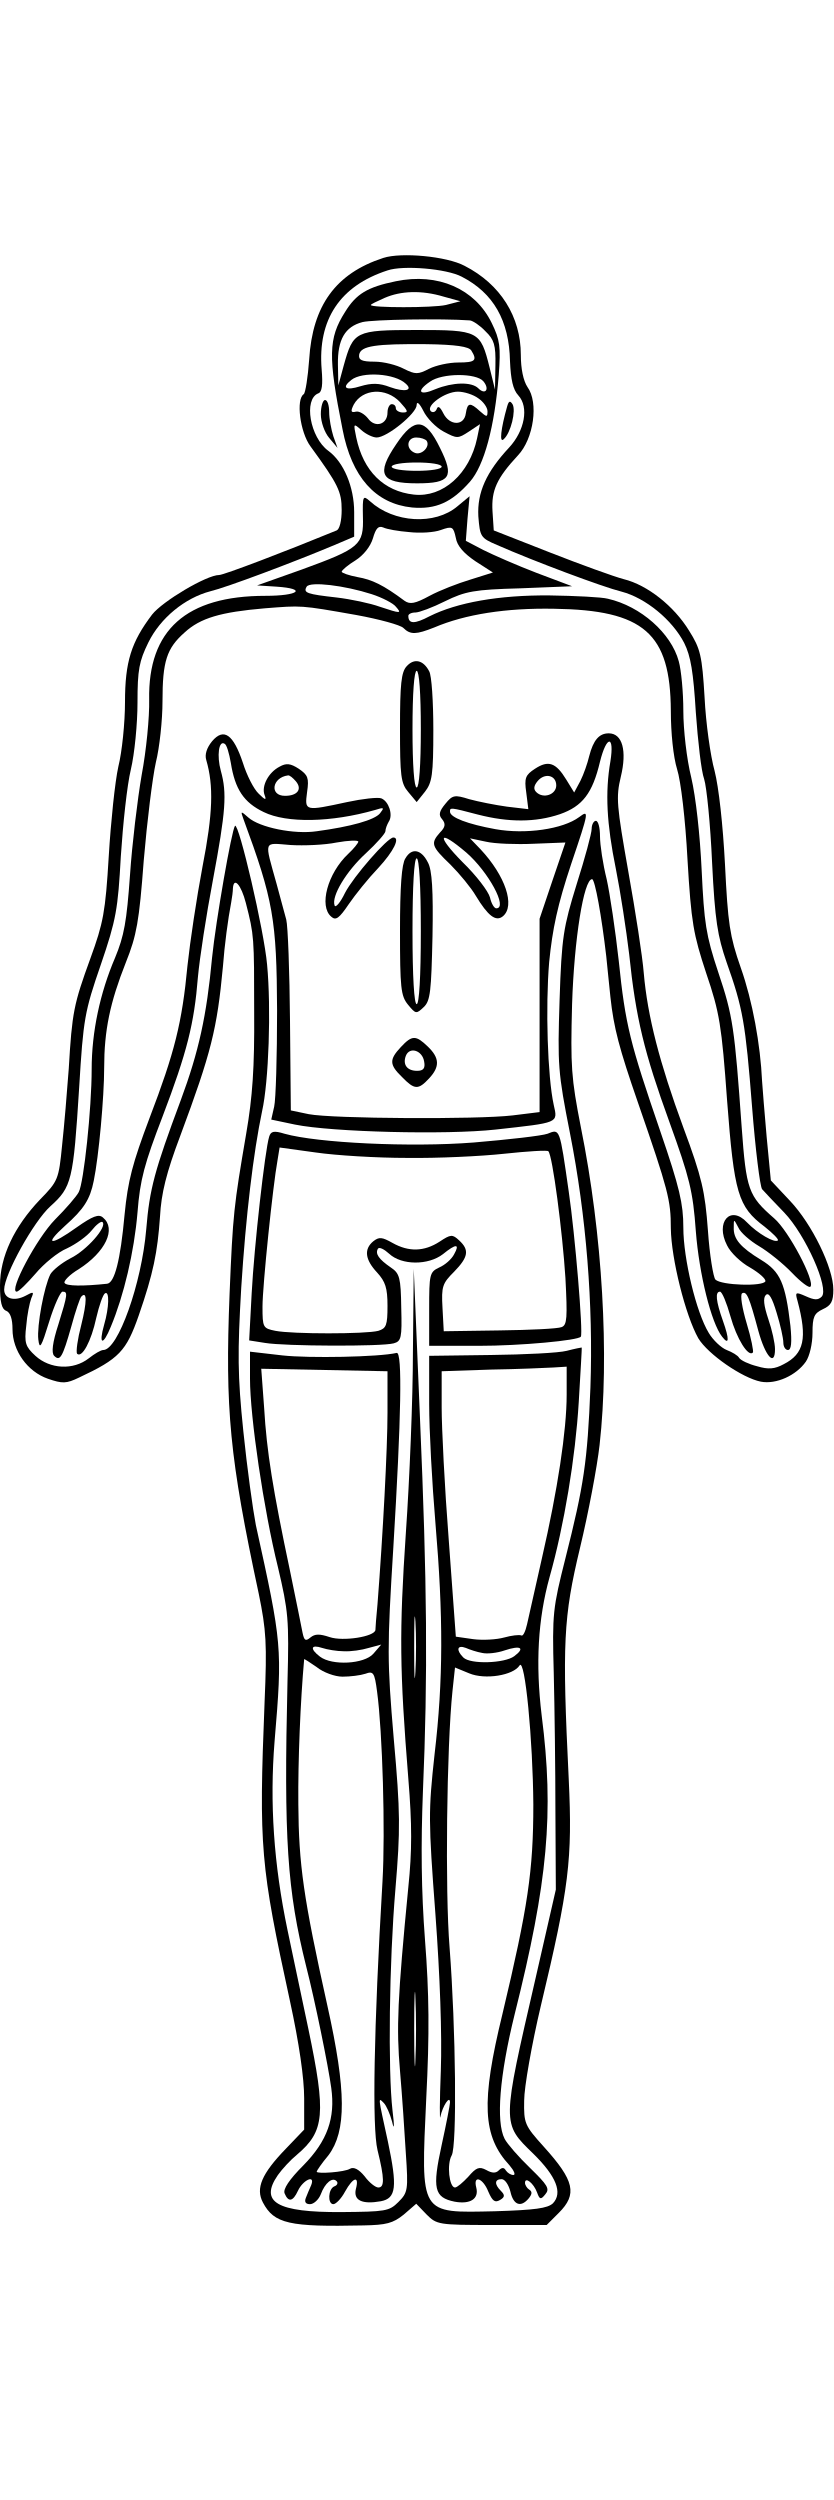
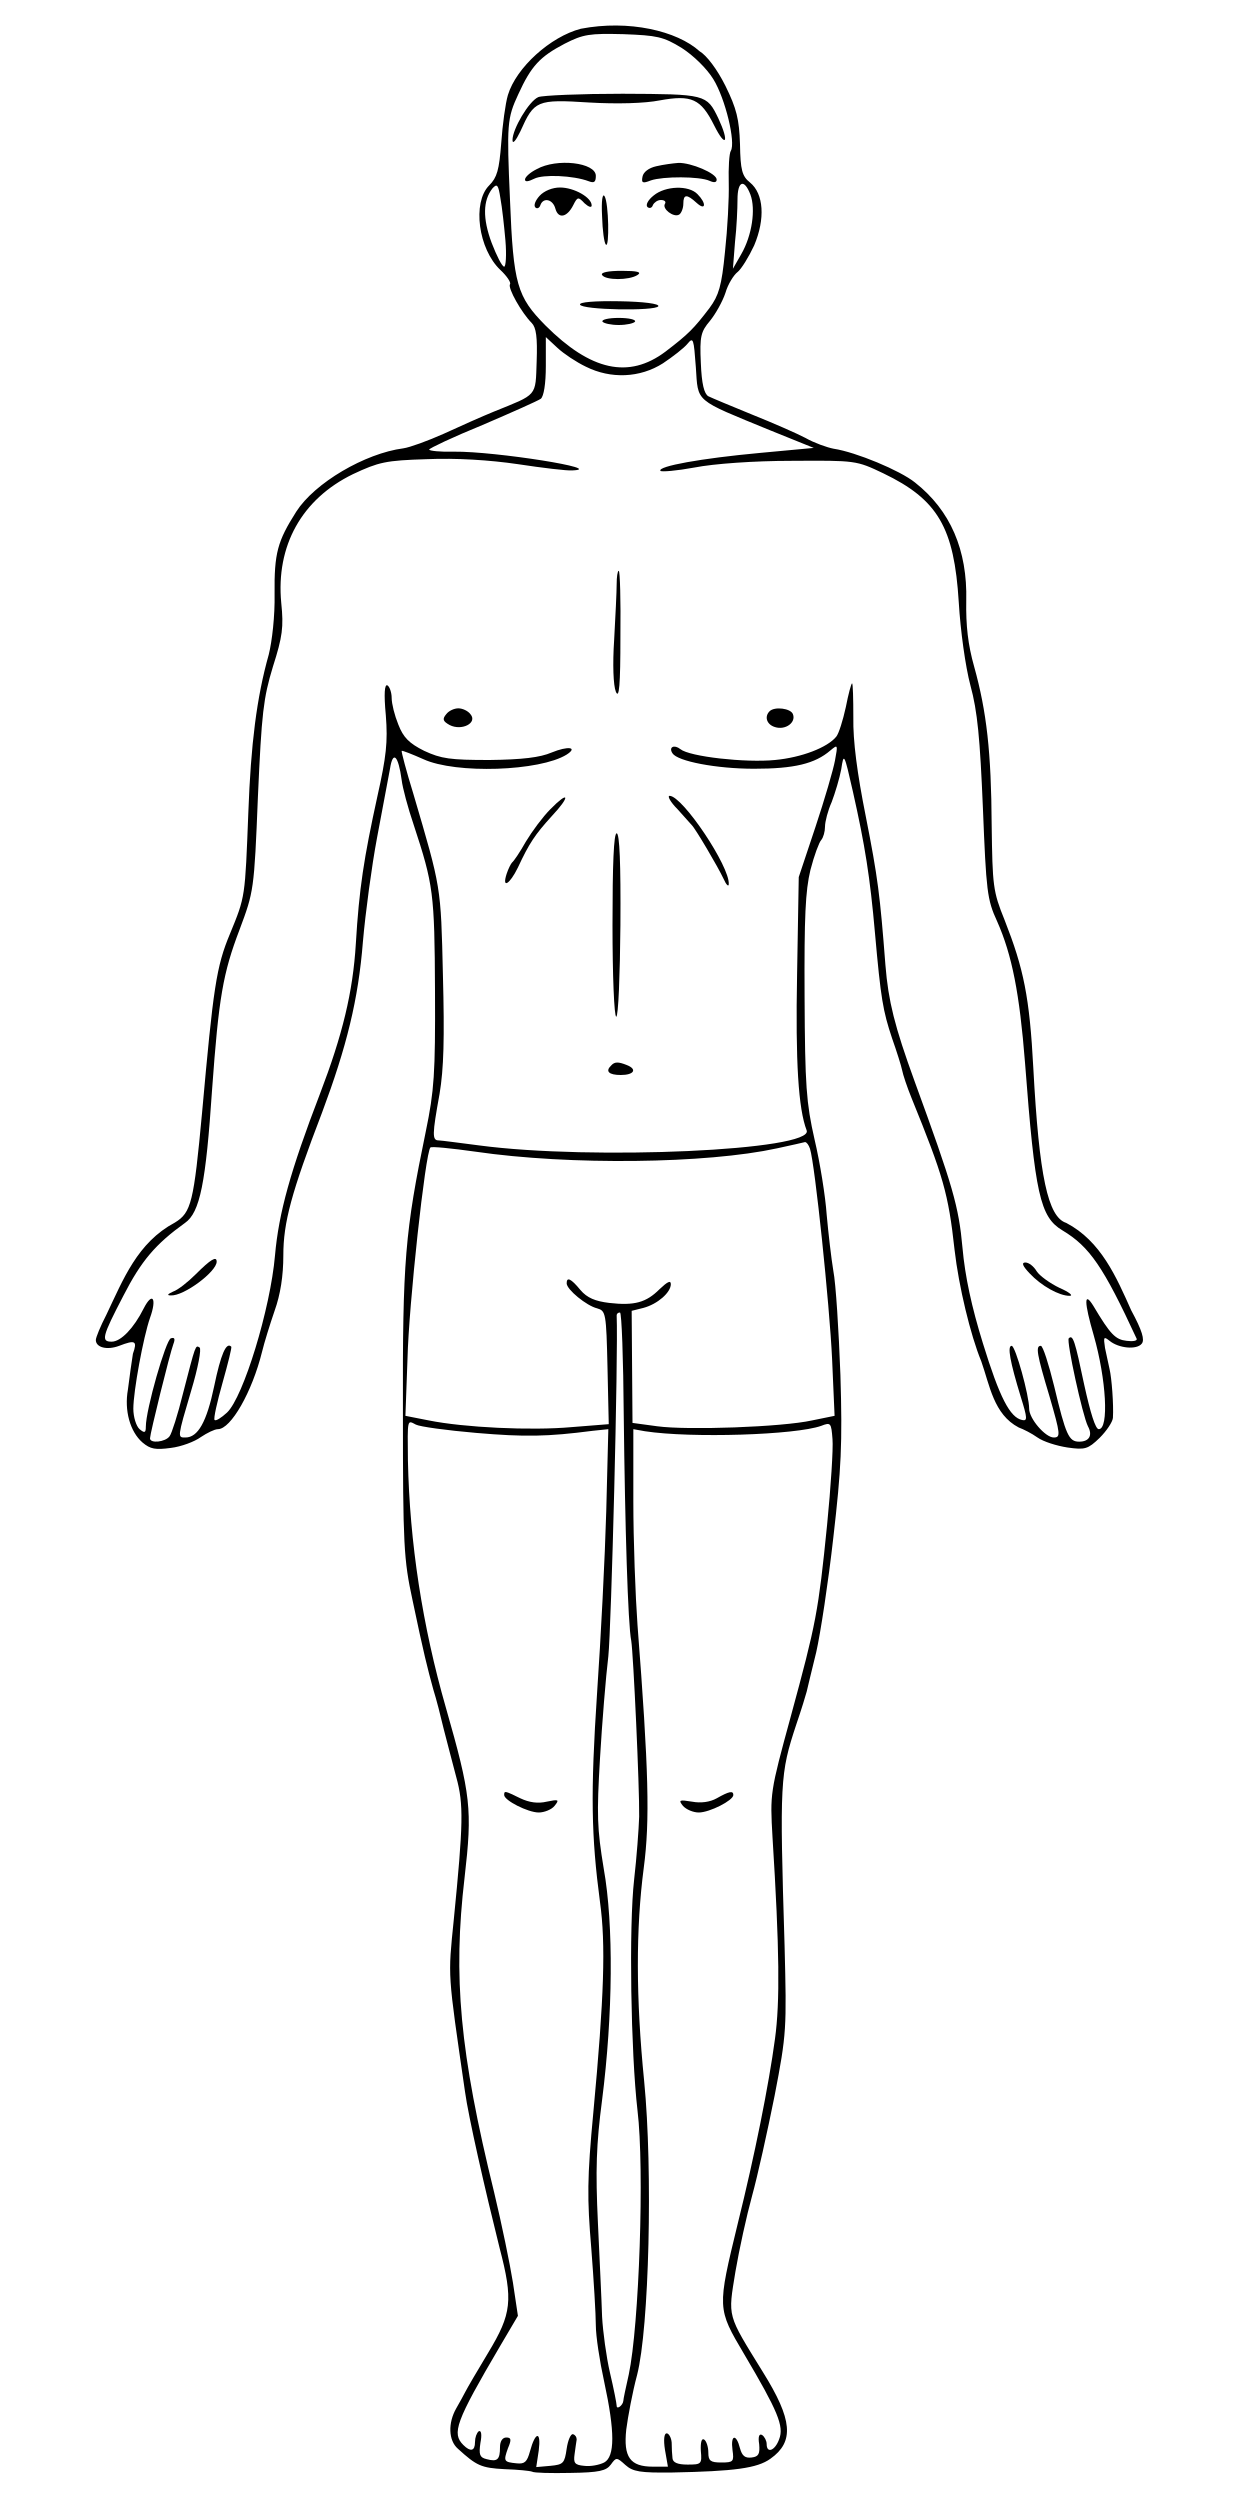
- <svg xmlns="http://www.w3.org/2000/svg" version="1.0" width="200pt" height="600pt" viewBox="0 0 200 600" preserveAspectRatio="xMidYMid meet">
-   <g transform="translate(0,600) scale(0.1,-0.1)" fill="#000000" stroke="none">
-     <path d="M920 5381 c-114 -37 -170 -114 -178 -244 -3 -42 -9 -80 -13 -83 -19 -12 -9 -91 16 -125 67 -92 75 -109 75 -153 0 -26 -5 -46 -12 -49 -124 -51 -271 -107 -282 -107 -30 0 -136 -63 -161 -95 -50 -66 -65 -113 -65 -210 0 -49 -7 -119 -16 -155 -8 -36 -18 -132 -23 -215 -8 -134 -13 -160 -44 -245 -40 -110 -44 -129 -52 -265 -4 -55 -11 -138 -16 -184 -8 -82 -10 -86 -53 -130 -62 -65 -96 -137 -96 -206 0 -40 4 -57 15 -61 10 -4 15 -20 15 -44 0 -52 36 -102 85 -119 35 -12 44 -12 75 3 96 45 113 63 143 149 35 101 45 151 51 237 3 56 15 105 49 195 74 199 88 255 102 405 4 53 12 113 20 155 2 11 4 26 4 33 2 29 20 8 31 -35 20 -78 20 -81 20 -263 1 -132 -4 -203 -19 -290 -30 -176 -32 -192 -40 -385 -11 -278 0 -393 70 -720 18 -88 20 -119 14 -260 -14 -351 -10 -391 61 -718 22 -101 34 -185 34 -233 l0 -75 -44 -46 c-58 -60 -73 -95 -55 -129 27 -51 63 -59 241 -55 55 1 71 5 97 26 l30 26 25 -26 c24 -24 29 -25 156 -25 l132 0 29 29 c45 45 38 77 -36 159 -46 51 -48 56 -47 111 0 31 18 134 40 227 68 284 76 352 67 543 -16 328 -13 389 27 556 20 83 41 194 47 247 24 213 7 506 -45 763 -23 118 -25 145 -21 295 5 156 28 300 48 300 7 0 23 -90 34 -185 3 -27 7 -72 10 -98 8 -74 21 -123 66 -253 73 -211 79 -234 79 -302 1 -73 35 -209 66 -264 23 -38 105 -95 150 -104 37 -7 85 15 108 48 9 13 16 43 16 69 0 39 4 47 25 57 20 9 25 19 25 47 0 52 -51 157 -104 213 l-46 49 -10 104 c-5 57 -10 118 -11 134 -4 88 -23 193 -51 272 -27 77 -31 107 -38 248 -5 96 -15 186 -25 225 -10 36 -21 115 -24 176 -6 101 -10 117 -37 160 -36 59 -100 110 -157 124 -23 6 -103 35 -177 64 l-135 53 -3 46 c-3 50 10 79 61 134 38 40 50 127 23 164 -10 15 -16 44 -16 77 0 92 -49 170 -135 214 -43 23 -152 33 -195 19z m188 -45 c76 -39 114 -105 116 -203 2 -44 7 -68 20 -82 26 -28 15 -85 -22 -125 -55 -59 -77 -108 -74 -165 4 -49 5 -52 45 -69 86 -38 254 -101 299 -112 57 -15 121 -67 150 -123 16 -32 22 -70 28 -167 5 -69 13 -141 20 -160 6 -19 15 -109 19 -200 7 -140 13 -176 35 -240 39 -110 45 -144 61 -347 8 -102 19 -190 24 -197 5 -6 29 -31 53 -56 51 -53 109 -183 90 -202 -9 -9 -18 -8 -38 1 -25 11 -26 10 -20 -11 24 -90 16 -127 -33 -152 -22 -12 -37 -13 -64 -5 -20 5 -39 14 -43 20 -3 6 -17 14 -30 19 -13 5 -33 24 -43 41 -30 49 -61 178 -61 253 0 57 -9 96 -55 230 -73 213 -84 255 -100 410 -8 72 -21 160 -29 196 -9 36 -16 82 -16 103 0 20 -4 37 -10 37 -5 0 -10 -9 -10 -19 0 -11 -16 -70 -36 -133 -32 -104 -36 -126 -41 -278 -5 -157 -4 -173 25 -320 39 -198 56 -411 49 -610 -7 -178 -16 -236 -60 -410 -30 -119 -32 -132 -28 -275 2 -82 4 -233 4 -335 l1 -185 -48 -210 c-82 -356 -82 -350 -6 -424 55 -54 71 -94 47 -119 -13 -12 -43 -16 -139 -19 -182 -4 -178 -11 -165 271 8 156 7 251 -3 380 -9 118 -10 228 -5 356 12 281 10 500 -7 895 l-15 360 -2 -200 c0 -110 -8 -306 -17 -435 -16 -237 -15 -327 6 -589 9 -110 9 -173 0 -260 -26 -268 -29 -338 -20 -441 5 -58 11 -147 14 -198 6 -88 5 -94 -18 -117 -22 -22 -31 -23 -136 -24 -156 -1 -198 24 -153 89 10 14 30 36 46 49 66 56 70 97 27 302 -17 79 -39 186 -50 237 -33 158 -43 305 -31 453 19 226 18 233 -45 519 -7 36 -21 137 -30 225 -14 135 -14 189 -5 345 11 172 29 323 50 423 16 71 22 247 12 352 -7 81 -68 342 -77 333 -8 -10 -46 -228 -55 -316 -13 -140 -32 -226 -75 -342 -63 -169 -75 -213 -83 -310 -11 -131 -68 -290 -103 -290 -6 0 -21 -9 -35 -20 -37 -29 -93 -26 -128 6 -24 22 -27 31 -22 72 2 26 8 55 12 66 7 16 6 17 -14 6 -27 -14 -51 -7 -51 15 0 36 71 164 111 200 51 46 55 61 69 285 10 165 13 182 52 295 37 108 41 133 48 260 5 77 15 171 24 208 9 38 16 110 16 161 0 79 4 99 26 144 29 59 88 107 149 123 38 9 198 69 298 111 l47 20 0 59 c0 60 -25 120 -62 147 -44 32 -60 124 -24 138 9 3 11 21 8 57 -10 120 44 201 158 238 38 13 142 4 178 -15z m-111 -3348 c-2 -35 -3 -9 -3 57 0 66 1 94 3 63 2 -32 2 -86 0 -120z m0 -930 c-1 -40 -3 -8 -3 72 0 80 2 112 3 73 2 -40 2 -106 0 -145z" />
-     <path d="M950 5325 c-68 -14 -95 -30 -122 -74 -40 -63 -41 -106 -6 -281 22 -115 79 -179 167 -188 57 -5 95 12 139 62 34 39 59 131 69 256 5 68 3 84 -17 125 -40 82 -129 121 -230 100z m115 -37 l40 -11 -35 -9 c-31 -7 -180 -7 -180 0 0 2 15 9 33 17 39 17 89 19 142 3z m63 -57 c7 -1 24 -12 37 -26 21 -20 25 -33 24 -82 l-1 -58 -13 53 c-22 88 -26 90 -175 90 -148 0 -152 -3 -175 -85 l-13 -48 -1 50 c-1 60 17 91 59 102 24 6 190 9 258 4z m3 -72 c15 -24 10 -29 -31 -29 -23 0 -54 -7 -70 -15 -27 -14 -33 -14 -61 0 -17 9 -48 17 -70 17 -31 0 -39 4 -37 17 4 21 40 26 161 25 72 -1 102 -6 108 -15z m-157 -80 c18 -16 -2 -21 -38 -8 -26 10 -44 10 -71 2 -35 -11 -46 -4 -22 15 26 21 105 16 131 -9z m186 6 c16 -19 5 -34 -12 -17 -16 16 -61 15 -103 -2 -39 -17 -47 -5 -13 18 29 21 111 21 128 1z m-200 -50 c19 -21 21 -25 7 -25 -9 0 -17 5 -17 10 0 6 -4 10 -10 10 -5 0 -10 -9 -10 -20 0 -29 -30 -38 -47 -14 -8 10 -21 18 -29 16 -12 -3 -13 1 -5 17 21 38 77 42 111 6z m188 9 c12 -8 22 -22 22 -31 0 -15 -2 -14 -18 0 -24 22 -30 21 -34 -5 -4 -31 -39 -30 -54 0 -8 16 -13 19 -16 10 -3 -7 -9 -9 -14 -5 -13 13 34 47 65 47 15 0 37 -7 49 -16z m-83 -80 c32 -17 34 -17 60 0 l27 18 -7 -34 c-18 -85 -82 -143 -152 -135 -72 8 -121 56 -138 137 -7 34 -7 35 12 18 11 -10 28 -18 37 -18 25 0 96 58 96 78 0 10 7 4 16 -14 8 -17 30 -40 49 -50z" />
-     <path d="M951 4934 c-49 -72 -38 -94 50 -94 80 0 90 15 55 85 -35 72 -61 75 -105 9z m73 8 c9 -14 -12 -35 -28 -29 -23 9 -20 37 3 37 11 0 22 -4 25 -8z m36 -62 c0 -6 -27 -10 -60 -10 -33 0 -60 4 -60 10 0 6 27 10 60 10 33 0 60 -4 60 -10z" />
-     <path d="M770 5006 c0 -19 9 -44 20 -57 l20 -24 -10 28 c-5 16 -10 42 -10 58 0 16 -4 29 -10 29 -5 0 -10 -15 -10 -34z" />
-     <path d="M1217 5024 c-15 -53 -19 -89 -8 -78 17 15 30 69 21 84 -6 9 -9 8 -13 -6z" />
-     <path d="M871 4760 c2 -68 -7 -76 -147 -127 l-107 -38 47 -3 c74 -5 53 -22 -27 -22 -190 0 -282 -82 -279 -249 1 -42 -7 -123 -18 -181 -10 -58 -23 -166 -28 -240 -8 -112 -14 -146 -36 -199 -36 -84 -56 -178 -56 -267 0 -95 -19 -273 -31 -295 -5 -10 -31 -40 -57 -66 -44 -45 -112 -173 -92 -173 5 0 25 20 45 43 20 24 54 52 76 61 21 10 48 29 59 43 11 14 23 23 26 20 12 -11 -38 -68 -77 -87 -21 -11 -42 -28 -48 -38 -15 -29 -33 -125 -29 -157 3 -25 7 -19 26 43 12 39 27 72 32 72 13 0 13 -5 -10 -79 -14 -43 -17 -68 -10 -75 14 -14 20 -4 41 70 10 37 21 69 24 72 14 15 14 -12 0 -68 -9 -34 -13 -65 -10 -69 12 -11 34 30 46 86 7 30 16 56 21 59 11 7 10 -34 -2 -75 -14 -49 -3 -52 16 -5 31 74 56 179 64 274 6 79 17 118 60 230 59 155 76 223 85 335 4 44 20 149 36 233 31 166 34 208 19 262 -10 36 -5 74 9 65 5 -2 11 -23 15 -46 10 -63 31 -95 79 -118 55 -27 162 -25 267 5 22 7 23 6 12 -8 -13 -16 -70 -32 -152 -43 -54 -8 -137 9 -164 33 -18 16 -19 16 -12 -3 72 -195 80 -242 81 -460 0 -110 -3 -214 -7 -231 l-7 -31 57 -12 c88 -18 363 -25 481 -12 153 17 150 15 140 59 -15 68 -20 236 -11 343 8 80 20 137 53 236 43 127 43 130 19 112 -39 -29 -129 -42 -201 -29 -66 12 -109 28 -109 42 0 10 -1 11 67 -7 74 -19 138 -19 197 1 54 19 78 50 96 126 16 64 35 64 25 1 -13 -75 -9 -150 13 -258 11 -55 25 -147 32 -205 16 -154 36 -236 97 -404 48 -133 56 -164 63 -261 8 -103 37 -220 63 -253 17 -22 18 -7 2 38 -17 48 -19 70 -7 70 5 0 16 -27 25 -59 15 -54 43 -99 54 -87 2 2 -4 34 -15 70 -11 37 -16 68 -11 72 11 6 17 -8 39 -90 17 -62 40 -87 40 -44 0 14 -7 46 -16 72 -11 33 -13 51 -6 58 7 7 15 -6 26 -43 9 -29 16 -61 16 -71 0 -10 5 -18 11 -18 8 0 10 17 6 58 -12 102 -24 130 -70 158 -51 31 -67 51 -66 78 0 21 0 21 11 0 5 -12 28 -32 50 -45 22 -13 58 -42 79 -64 21 -22 41 -37 44 -33 12 12 -52 134 -87 164 -62 54 -67 68 -78 219 -17 238 -21 267 -56 371 -30 90 -34 119 -40 245 -4 86 -14 176 -25 223 -11 44 -19 115 -19 160 0 44 -5 98 -11 119 -18 67 -91 132 -170 150 -15 4 -78 7 -140 8 -122 1 -222 -17 -288 -50 -36 -19 -51 -19 -51 1 0 4 7 8 17 8 9 0 41 12 71 27 49 24 70 28 180 31 l125 5 -85 32 c-47 18 -104 43 -128 55 l-42 22 4 53 5 54 -29 -24 c-54 -46 -153 -40 -210 12 -17 15 -18 13 -17 -37z m111 -37 c26 -3 60 -1 76 5 28 10 30 8 36 -19 3 -19 19 -37 47 -56 l42 -27 -54 -17 c-30 -9 -74 -26 -98 -39 -35 -19 -47 -21 -60 -12 -51 38 -78 51 -113 57 -21 4 -38 10 -38 13 1 4 15 16 33 27 19 12 36 33 42 53 7 24 13 31 25 26 8 -4 36 -9 62 -11z m-90 -149 c25 -8 52 -22 58 -30 15 -17 12 -17 -39 0 -22 8 -69 18 -103 22 -71 8 -81 11 -72 26 8 13 91 3 156 -18z m-37 -50 c55 -10 106 -24 113 -31 17 -17 31 -16 74 1 75 32 173 47 287 45 217 -3 280 -59 281 -245 0 -53 6 -111 15 -140 9 -28 20 -121 25 -217 9 -152 14 -179 45 -273 32 -94 37 -125 50 -305 17 -223 26 -255 90 -303 20 -16 34 -30 32 -33 -8 -7 -49 17 -74 43 -40 43 -77 1 -48 -55 8 -17 33 -41 55 -53 22 -13 38 -27 37 -33 -5 -13 -106 -10 -120 4 -5 5 -14 59 -18 118 -7 94 -14 126 -59 247 -57 155 -86 267 -95 371 -3 39 -20 148 -37 243 -28 159 -30 178 -18 228 15 62 4 104 -29 104 -23 0 -37 -16 -47 -55 -4 -17 -13 -43 -21 -59 l-15 -28 -19 31 c-25 41 -43 47 -75 26 -23 -15 -26 -22 -21 -57 l5 -40 -51 6 c-29 4 -69 12 -91 18 -35 11 -40 10 -57 -11 -15 -18 -17 -27 -8 -37 9 -11 8 -19 -5 -32 -23 -26 -21 -33 25 -77 22 -22 50 -56 61 -75 29 -48 48 -63 65 -49 30 25 6 97 -54 161 l-25 26 38 -8 c21 -5 73 -7 115 -5 l76 3 -31 -91 -31 -92 0 -232 0 -232 -65 -8 c-84 -10 -432 -8 -489 3 l-43 9 -2 215 c-1 118 -5 228 -9 243 -4 16 -15 54 -23 85 -30 108 -33 99 33 94 32 -2 82 0 111 6 28 5 52 6 52 2 0 -3 -11 -17 -24 -29 -50 -47 -71 -126 -41 -151 11 -10 19 -4 42 30 15 22 47 62 71 87 37 40 53 73 36 73 -14 0 -96 -94 -116 -133 -11 -23 -23 -37 -25 -30 -8 22 28 82 75 125 26 24 47 48 47 53 0 6 4 16 8 23 11 16 0 49 -18 56 -8 3 -45 -1 -82 -9 -102 -22 -102 -22 -96 24 5 34 2 41 -20 56 -20 13 -30 14 -46 5 -27 -14 -44 -47 -36 -68 5 -13 2 -13 -14 3 -12 11 -29 45 -38 74 -23 69 -46 85 -74 52 -13 -16 -18 -32 -14 -45 18 -62 16 -128 -9 -256 -14 -74 -30 -181 -36 -237 -13 -138 -31 -209 -91 -366 -41 -109 -52 -150 -60 -232 -10 -110 -24 -164 -42 -166 -57 -6 -98 -6 -102 2 -3 4 12 20 34 33 64 41 91 97 58 124 -10 9 -25 3 -62 -23 -64 -46 -81 -44 -29 3 45 40 60 63 69 108 12 58 25 201 25 271 0 90 14 157 52 253 26 65 32 98 43 245 8 94 21 199 29 235 9 36 16 102 16 147 0 96 10 127 53 165 38 35 87 49 192 58 90 7 84 8 220 -16z m-145 -399 c16 -19 4 -35 -26 -35 -38 0 -31 44 7 49 4 1 12 -6 19 -14z m625 -10 c0 -22 -31 -33 -48 -16 -7 7 -6 15 3 26 17 21 45 15 45 -10z m-216 -161 c53 -46 101 -134 72 -134 -5 0 -12 12 -15 26 -4 15 -33 53 -66 85 -64 65 -58 80 9 23z" />
-     <path d="M976 4401 c-13 -14 -16 -43 -16 -148 0 -116 2 -133 20 -154 l20 -24 20 25 c17 22 20 40 20 148 0 68 -4 131 -10 141 -14 27 -36 32 -54 12z m34 -151 c0 -87 -4 -140 -10 -140 -6 0 -10 53 -10 140 0 87 4 140 10 140 6 0 10 -53 10 -140z" />
-     <path d="M973 3940 c-9 -13 -13 -68 -13 -174 0 -137 2 -156 19 -177 19 -23 20 -23 38 -6 16 15 18 38 21 170 2 110 -1 159 -11 177 -16 32 -39 36 -54 10z m37 -175 c0 -110 -4 -175 -10 -175 -6 0 -10 65 -10 175 0 110 4 175 10 175 6 0 10 -65 10 -175z" />
-     <path d="M962 3487 c-28 -30 -28 -42 3 -72 30 -31 39 -31 65 -3 26 28 25 49 -3 76 -29 28 -38 28 -65 -1z m56 -35 c3 -16 -2 -22 -17 -22 -24 0 -35 15 -27 36 9 23 40 13 44 -14z" />
-     <path d="M646 3272 c-10 -32 -36 -263 -42 -376 l-6 -113 38 -6 c47 -8 281 -9 309 -1 18 5 20 13 18 85 -1 73 -4 83 -25 97 -29 20 -38 33 -31 45 3 5 15 -1 27 -12 30 -28 94 -28 129 -1 32 26 41 25 27 0 -6 -12 -22 -26 -36 -32 -23 -11 -24 -16 -24 -100 l0 -88 118 0 c102 0 240 13 246 22 6 8 -14 246 -29 348 -22 154 -21 151 -51 139 -14 -5 -94 -14 -177 -21 -152 -12 -376 -1 -454 21 -26 8 -33 6 -37 -7z m331 -51 c73 -1 178 4 233 10 56 6 104 9 106 6 10 -9 34 -194 41 -304 5 -96 4 -113 -9 -118 -9 -4 -76 -7 -149 -8 l-134 -2 -3 56 c-3 52 0 59 28 87 34 35 37 52 12 75 -16 15 -20 15 -47 -3 -37 -24 -74 -25 -113 -3 -25 14 -32 15 -46 4 -23 -19 -20 -44 9 -75 20 -22 25 -37 25 -80 0 -47 -3 -54 -22 -60 -30 -8 -207 -8 -247 0 -30 6 -31 8 -31 58 0 50 25 291 36 351 l5 31 87 -12 c48 -7 146 -13 219 -13z" />
-     <path d="M1360 2758 c-19 -5 -101 -9 -182 -10 l-148 -2 0 -115 c0 -64 7 -192 15 -286 19 -223 19 -377 -2 -555 -15 -137 -15 -159 2 -384 11 -148 16 -290 13 -375 -3 -75 -3 -125 -1 -111 5 25 23 53 23 34 0 -5 -9 -52 -20 -102 -23 -105 -18 -126 31 -136 38 -7 59 7 52 34 -8 31 16 23 29 -10 10 -23 16 -27 28 -20 12 7 12 12 2 22 -16 16 -15 28 2 28 8 0 17 -14 21 -30 7 -32 25 -39 44 -16 8 10 9 16 1 21 -5 3 -10 11 -10 16 0 16 21 -1 29 -23 6 -17 9 -18 20 -4 11 13 5 22 -37 63 -27 26 -55 58 -61 70 -21 41 -12 152 24 298 80 319 95 484 65 718 -15 124 -9 231 19 332 35 124 62 287 70 420 4 72 8 130 7 131 -1 0 -17 -3 -36 -8z m0 -105 c0 -87 -22 -230 -59 -391 -16 -70 -32 -142 -36 -160 -4 -18 -10 -30 -14 -27 -5 2 -23 0 -41 -5 -18 -5 -51 -7 -74 -4 l-42 6 -17 232 c-10 127 -17 270 -17 318 l0 87 118 4 c64 1 132 4 150 5 l32 2 0 -67z m-203 -620 c12 -3 37 0 54 6 39 13 50 6 23 -14 -23 -17 -105 -20 -122 -3 -18 18 -15 31 6 23 9 -4 27 -10 39 -12z m123 -364 c0 -159 -13 -246 -74 -502 -52 -213 -48 -294 17 -364 11 -13 15 -23 9 -23 -6 0 -14 5 -18 11 -4 7 -9 8 -17 0 -7 -7 -16 -7 -30 1 -17 9 -24 6 -43 -16 -13 -14 -27 -26 -32 -26 -14 0 -20 56 -8 77 13 22 10 303 -5 499 -11 134 -7 482 7 616 l6 56 34 -14 c38 -16 106 -5 121 19 13 20 32 -180 33 -334z" />
-     <path d="M600 2691 c0 -91 33 -315 67 -452 25 -106 27 -126 23 -274 -9 -379 -1 -501 45 -685 21 -82 53 -239 60 -291 10 -72 -9 -127 -67 -186 -34 -34 -49 -57 -45 -67 9 -22 20 -20 32 6 12 26 42 40 32 14 -4 -9 -10 -23 -13 -31 -4 -10 0 -15 10 -15 9 0 21 11 26 24 10 27 28 42 38 31 4 -4 1 -10 -5 -12 -16 -6 -17 -43 -3 -43 6 0 19 13 28 30 20 36 35 39 26 6 -6 -27 15 -37 60 -29 37 7 40 34 17 143 -24 110 -24 107 -10 93 6 -6 15 -26 20 -45 5 -22 6 -13 1 27 -11 96 -8 356 7 531 12 144 12 182 -4 361 -16 188 -16 217 -1 459 19 314 22 470 8 467 -43 -10 -211 -13 -274 -6 l-78 9 0 -65z m330 -81 c0 -86 -11 -293 -24 -460 -3 -30 -5 -58 -5 -62 -2 -16 -78 -28 -110 -17 -24 8 -35 8 -46 -1 -12 -10 -15 -7 -19 12 -2 12 -16 79 -30 148 -41 194 -56 287 -62 390 l-7 95 152 -3 151 -3 0 -99z m-105 -573 c17 -1 44 3 60 8 l30 8 -19 -22 c-22 -25 -99 -29 -128 -7 -25 19 -22 30 5 21 12 -4 36 -8 52 -8z m-3 -61 c18 0 43 3 55 7 19 7 22 3 28 -43 13 -96 20 -335 13 -455 -21 -355 -25 -591 -12 -645 17 -69 17 -90 2 -90 -7 0 -22 12 -33 27 -14 17 -26 23 -35 18 -12 -8 -80 -13 -80 -7 0 2 12 20 28 39 44 58 43 156 -2 358 -58 261 -69 340 -70 485 -1 104 5 248 14 348 0 1 13 -7 30 -19 16 -13 44 -23 62 -23z" />
+ <svg xmlns="http://www.w3.org/2000/svg" version="1.0" width="300pt" height="600pt" viewBox="0 0 300 600" preserveAspectRatio="xMidYMid" id="svg61">
+   <defs id="defs61" />
+   <g transform="matrix(0.1,0,0,-0.1,0,600)" fill="#000000" stroke="none" id="g61">
+     <path d="m 1394,5931 c -73,-19 -155,-93 -175,-159 -6,-20 -13,-72 -16,-115 -5,-65 -10,-83 -29,-102 -41,-41 -26,-153 27,-203 15,-14 26,-30 23,-34 -6,-9 28,-69 52,-93 11,-11 14,-35 12,-92 -3,-86 3,-78 -103,-121 -27,-11 -81,-35 -120,-53 -38,-17 -82,-33 -97,-35 -92,-12 -213,-83 -257,-152 -45,-71 -53,-99 -52,-198 1,-52 -6,-113 -14,-145 -29,-103 -43,-215 -49,-379 -8,-205 -7,-201 -44,-291 -33,-79 -40,-129 -67,-429 -20,-216 -26,-240 -65,-264 -90.546,-48.306 -123.919,-136.038 -165,-222 -14,-27 -25,-54 -25,-60 0,-18 27,-25 56,-14 39,15 44,12 33,-19 -7.121,-45.415 -3.814,-26.724 -12,-86 -9,-50 5,-101 35,-127 19,-16 31,-18 68,-13 25,3 57,15 72,26 15,10 33,19 41,19 31,0 82,89 106,186 5,21 19,66 30,98 14,39 21,84 21,133 0,79 19,150 93,343 59,158 87,271 98,410 6,69 21,181 34,250 13,69 27,143 31,165 7,45 20,32 28,-27 2,-18 15,-67 29,-108 47,-143 50,-163 51,-398 1,-199 -2,-240 -22,-337 -50,-242 -56,-310 -55,-675 0,-319 2,-353 23,-450 27,-129 36,-164 50,-215 7,-22 18,-65 25,-95 8,-30 21,-82 30,-115 18,-65 17,-111 -6,-343 -14,-139 -15,-122 27,-412 8,-59 48,-235 83,-375 33,-126 29,-158 -27,-251 -26,-43 -51,-86 -55,-94 -4,-8 -14,-26 -22,-40 -20,-35 -19,-77 4,-97 45,-41 56,-46 112,-49 32,-1 61,-4 66,-6 4,-3 46,-4 92,-3 69,1 86,5 97,20 13,18 14,18 35,-1 18,-16 35,-19 113,-18 148,3 203,10 235,33 58,41 53,94 -18,208 -87,141 -84,130 -66,241 9,53 27,135 40,182 13,47 37,155 54,240 29,150 29,161 24,360 -12,394 -11,413 28,531 12,35 23,71 25,79 2,8 12,51 23,95 10,44 29,168 41,275 19,165 22,224 17,390 -4,107 -11,220 -17,250 -5,30 -12,91 -16,135 -3,44 -16,125 -29,180 -20,88 -23,129 -24,342 -1,194 2,255 14,305 9,35 21,67 26,72 5,6 9,20 9,32 0,12 7,39 16,59 8,21 19,57 23,79 6,40 7,39 28,-54 29,-129 41,-204 53,-340 14,-157 19,-186 41,-252 11,-31 22,-66 24,-76 2,-11 12,-41 23,-68 76,-187 88,-228 103,-364 10,-87 38,-204 64,-267 20.306,-57.141 29.631,-127.634 90,-159 11,-4 31,-14 45,-24 14,-10 46,-20 72,-24 42,-6 49,-4 77,23 17,17 31,38 32,48 2,32 -3,96 -8,117 -3,12 -7,34 -11,51 -4,27 -3,28 11,17 22,-18 65,-22 77,-7 8,9 1,32 -25,80 -35.811,80.217 -72.763,166.423 -156,210 -44,14 -65,111 -79,371 -9,171 -23,239 -69,356 -28,69 -29,82 -31,228 -1,175 -12,272 -42,380 -15,53 -20,99 -19,158 3,122 -38,217 -123,284 -36,29 -142,73 -195,81 -16,3 -47,14 -68,26 -21,11 -78,36 -128,56 -49,20 -97,40 -105,44 -10,6 -16,29 -18,80 -3,64 0,75 22,101 13,16 30,46 37,67 6,21 20,43 29,50 9,7 27,36 40,64 27,64 23,124 -10,151 -19,15 -23,30 -24,92 -2,60 -8,85 -35,140 -20,40 -45,73 -62,83 -54.019,48.847 -169.762,76.099 -285,54 z m 242,-46 c 28,-18 60,-49 76,-75 29,-47 54,-152 42,-172 -4,-6 -6,-41 -5,-77 1,-36 -3,-111 -9,-165 -8,-83 -15,-105 -37,-135 -38,-50 -51,-63 -106,-105 -88,-66 -179,-46 -288,63 -68,69 -77,98 -85,301 -8,182 -7,196 20,254 31,68 52,90 111,121 45,23 60,25 141,23 81,-3 96,-6 140,-33 z m -423,-462 c 3,-35 1,-63 -3,-63 -5,0 -18,26 -30,57 -22,59 -21,102 2,131 11,12 14,9 19,-24 4,-21 9,-67 12,-101 z m 588,110 c 13,-35 4,-98 -22,-143 l -20,-35 5,64 c 4,35 6,81 6,102 0,45 16,51 31,12 z m -395,-413 c 60,-30 130,-27 185,8 24,16 51,37 59,47 14,17 15,12 20,-56 6,-86 -6,-76 179,-152 l 104,-42 -129,-12 c -141,-13 -246,-32 -239,-43 2,-3 39,0 82,8 46,9 142,16 233,16 154,1 155,1 220,-30 131,-63 170,-130 181,-309 4,-68 16,-155 28,-200 17,-62 23,-127 30,-295 8,-199 10,-219 34,-271 36,-81 54,-174 67,-339 24,-316 36,-371 90,-403 65,-39 98,-87 178,-260 2,-5 -9,-7 -24,-5 -27,3 -39,15 -80,84 -23,37 -22,8 1,-71 30,-105 37,-225 12,-225 -8,0 -20,39 -35,107 -22,105 -27,121 -37,111 -6,-6 33,-185 46,-211 12,-22 3,-37 -21,-37 -25,0 -32,16 -60,133 -13,53 -27,97 -32,97 -13,0 -10,-19 21,-122 26,-90 27,-98 10,-98 -20,0 -59,45 -59,69 0,32 -33,151 -42,151 -11,0 -4,-38 22,-123 16,-51 16,-58 3,-55 -29,6 -54,54 -94,184 -27,87 -43,161 -49,229 -9,100 -23,148 -115,400 -48,132 -63,192 -70,279 -13,168 -18,209 -47,356 -21,105 -31,182 -30,238 0,45 -1,82 -3,82 -2,0 -9,-26 -15,-57 -7,-32 -17,-64 -23,-71 -21,-26 -83,-50 -147,-56 -71,-7 -205,8 -227,26 -15,12 -29,5 -19,-10 12,-19 105,-37 196,-37 96,0 146,12 183,44 18,15 18,14 11,-24 -4,-22 -25,-94 -47,-160 l -40,-120 -4,-234 c -4,-210 3,-322 23,-374 18,-48 -515,-72 -786,-36 -47,6 -91,12 -97,12 -16,0 -16,13 2,112 10,60 12,132 8,285 -5,215 -4,207 -71,435 -17,55 -29,101 -28,103 2,1 25,-8 52,-20 78,-36 280,-29 344,11 28,18 3,21 -36,5 -28,-12 -70,-17 -149,-18 -95,0 -116,3 -157,22 -36,18 -50,32 -62,63 -9,22 -16,50 -16,64 0,13 -5,27 -10,30 -7,4 -9,-19 -4,-72 5,-64 1,-99 -20,-193 -33,-151 -44,-222 -52,-355 -7,-116 -32,-219 -86,-360 -71,-185 -99,-286 -108,-388 -11,-128 -76,-340 -115,-377 -14,-13 -27,-21 -30,-18 -3,3 6,43 19,89 13,46 23,86 21,87 -12,12 -25,-18 -41,-95 -18,-86 -39,-123 -69,-123 -19,0 -20,-2 14,113 16,53 25,100 20,103 -10,6 -9,9 -40,-111 -12,-49 -27,-96 -32,-102 -10,-14 -47,-18 -47,-5 0,11 48,205 56,226 5,13 3,17 -6,14 -12,-4 -60,-171 -60,-212 0,-15 -3,-16 -15,-6 -8,7 -15,29 -15,49 0,42 24,172 40,218 17,47 6,64 -15,23 -24,-48 -55,-80 -77,-80 -26,0 -23,12 28,110 43,84 77,124 148,175 36,25 50,96 65,320 16,221 26,279 66,384 34,91 35,94 44,319 9,202 13,236 36,312 23,72 26,95 20,153 -13,137 49,249 172,309 62,29 78,33 178,36 69,3 150,-2 218,-12 59,-9 118,-16 130,-15 86,3 -184,46 -283,45 -33,-1 -60,2 -60,5 0,3 57,30 128,59 70,30 133,58 140,63 7,6 12,35 12,79 v 69 l 28,-26 c 15,-14 45,-34 68,-45 z m 538,-1877 c 12,-38 47,-375 53,-504 l 6,-137 -54,-11 c -72,-16 -300,-24 -372,-14 l -59,8 -1,134 -1,135 28,7 c 34,9 66,37 66,57 0,10 -8,6 -27,-12 -32,-32 -60,-40 -121,-33 -33,4 -53,12 -69,31 -23,28 -33,32 -33,16 0,-15 48,-54 73,-60 21,-6 22,-11 25,-142 l 3,-136 -88,-7 c -99,-9 -260,-1 -344,16 l -56,11 5,137 c 3,129 43,496 55,507 2,3 51,-2 108,-10 226,-33 555,-29 724,8 33,7 63,14 67,15 4,0 9,-7 12,-16 z m -447,-641 c 3,-263 10,-502 18,-540 5,-30 20,-352 19,-422 -1,-30 -6,-98 -12,-150 -13,-114 -8,-416 8,-555 17,-140 4,-517 -21,-634 -7,-31 -13,-59 -13,-63 -1,-11 -16,-22 -16,-12 0,5 -7,41 -16,79 -9,39 -17,99 -19,135 -1,36 -6,137 -10,225 -6,127 -4,188 10,295 26,204 28,421 4,555 -16,97 -17,129 -9,265 5,85 14,196 20,245 7,65 24,723 20,818 0,4 3,7 8,7 4,0 8,-111 9,-248 z m -354,-41 c 117,-10 171,-9 279,5 l 38,4 -5,-197 c -3,-109 -13,-305 -22,-436 -16,-242 -14,-343 7,-502 14,-101 10,-226 -16,-505 -15,-158 -15,-206 -5,-325 6,-77 11,-160 11,-186 0,-25 9,-85 20,-135 26,-120 26,-180 0,-194 -12,-6 -33,-10 -48,-8 -23,2 -26,7 -23,28 2,14 4,30 5,35 0,6 -3,11 -9,13 -5,1 -12,-14 -15,-35 -5,-35 -8,-38 -39,-41 l -34,-3 6,40 c 6,47 -8,46 -21,-2 -7,-26 -13,-31 -32,-29 -31,3 -32,5 -21,36 9,21 8,26 -4,26 -9,0 -15,-9 -15,-23 0,-30 -6,-36 -32,-29 -17,4 -19,11 -15,39 4,20 2,31 -4,28 -5,-4 -9,-15 -9,-26 0,-22 -11,-24 -28,-7 -28,28 -19,55 88,237 l 43,73 -12,80 c -7,44 -27,141 -45,216 -83,338 -99,517 -71,756 19,164 15,198 -45,408 -56,195 -87,396 -91,593 -1,101 -2,97 19,86 9,-5 75,-14 145,-20 z m 842,-221 c -21,-208 -26,-235 -87,-459 -50,-183 -50,-185 -44,-290 17,-271 18,-396 6,-484 -15,-112 -49,-281 -89,-442 -50,-206 -50,-205 15,-315 81,-137 96,-173 84,-204 -10,-28 -30,-35 -30,-12 0,8 -5,18 -11,22 -7,4 -10,-4 -7,-22 2,-23 -1,-30 -18,-32 -16,-2 -23,4 -28,22 -9,36 -23,33 -18,-4 4,-28 2,-30 -27,-30 -26,0 -31,4 -31,24 0,14 -5,28 -10,31 -6,4 -9,-6 -8,-27 3,-32 1,-33 -32,-33 -24,0 -35,5 -36,15 -1,8 -2,25 -2,38 -1,12 -7,22 -12,22 -6,0 -8,-15 -4,-40 l 7,-40 h -36 c -55,0 -71,23 -64,89 4,31 15,90 26,131 29,113 38,491 17,705 -20,200 -20,367 -1,512 15,114 12,233 -15,583 -5,69 -10,203 -10,297 v 173 l 28,-5 c 111,-17 362,-9 423,13 23,9 24,7 27,-32 2,-22 -4,-115 -13,-206 z" id="path3" />
+     <path d="m 1292,5767 c -23,-10 -62,-77 -62,-103 0,-11 8,-2 19,21 33,74 39,77 165,69 67,-4 134,-2 169,5 77,14 99,4 131,-60 28,-56 37,-41 10,17 -28,58 -30,58 -230,59 -101,0 -192,-4 -202,-8 z" id="path4" />
+     <path d="m 1288,5594 c -16,-8 -28,-19 -28,-25 0,-6 8,-5 22,2 21,11 94,8 131,-6 13,-5 17,-2 17,13 0,32 -94,43 -142,16 z" id="path5" />
+     <path d="m 1575,5601 c -18,-4 -31,-14 -33,-25 -3,-15 0,-17 20,-9 29,10 117,10 141,-1 11,-5 17,-4 17,3 0,15 -62,41 -92,40 -13,-1 -36,-4 -53,-8 z" id="path6" />
+     <path d="m 1295,5530 c -10,-11 -15,-23 -10,-28 4,-4 10,-1 12,6 7,19 30,14 36,-9 7,-25 28,-21 43,9 10,20 12,20 27,4 10,-9 17,-11 17,-5 0,19 -42,43 -76,43 -18,0 -38,-8 -49,-20 z" id="path7" />
+     <path d="m 1569,5531 c -14,-11 -20,-23 -15,-28 5,-4 11,-2 13,5 3,6 11,12 19,12 9,0 13,-4 10,-9 -8,-12 21,-34 34,-26 5,3 10,15 10,26 0,23 8,24 32,2 22,-20 24,-1 2,21 -21,22 -77,20 -105,-3 z" id="path8" />
+     <path d="m 1445,5481 c 1,-34 5,-64 9,-68 9,-10 7,100 -3,116 -5,8 -8,-10 -6,-48 z" id="path9" />
+     <path d="m 1445,5340 c 8,-13 65,-13 85,0 11,7 0,10 -38,10 -33,0 -51,-4 -47,-10 z" id="path10" />
+     <path d="m 1392,5269 c 4,-13 181,-16 188,-4 3,6 -35,11 -93,12 -60,1 -97,-2 -95,-8 z" id="path11" />
+     <path d="m 1446,5228 c 3,-4 20,-8 39,-8 19,0 36,4 39,8 3,5 -15,9 -39,9 -24,0 -42,-4 -39,-9 z" id="path12" />
+     <path d="m 1480,4598 c 0,-18 -3,-78 -6,-133 -4,-60 -2,-110 4,-125 8,-19 11,15 11,133 1,86 -1,157 -4,157 -3,0 -5,-15 -5,-32 z" id="path15" />
+     <path d="m 1071,4286 c -10,-12 -8,-17 8,-26 29,-15 68,5 50,26 -6,8 -19,14 -29,14 -10,0 -23,-6 -29,-14 z" id="path16" />
+     <path d="m 1847,4293 c -13,-13 -7,-32 13,-38 25,-8 51,11 43,31 -5,14 -44,19 -56,7 z" id="path17" />
+     <path d="m 1321,4058 c -18,-18 -44,-53 -59,-78 -14,-25 -29,-47 -33,-50 -3,-3 -9,-15 -13,-27 -12,-37 7,-26 27,15 27,58 41,79 81,123 46,49 42,63 -3,17 z" id="path18" />
+     <path d="m 1626,4058 c 16,-18 31,-35 34,-38 8,-7 63,-100 77,-130 6,-14 12,-19 12,-12 3,42 -111,212 -142,212 -6,0 2,-15 19,-32 z" id="path19" />
+     <path d="m 1470,3780 c 0,-121 4,-220 9,-220 5,0 9,99 10,220 1,148 -2,220 -9,220 -7,0 -10,-74 -10,-220 z" id="path20" />
+     <path d="m 1467,3443 c -15,-14 -6,-23 23,-23 32,0 40,14 14,24 -20,8 -29,8 -37,-1 z" id="path21" />
+     <path d="m 470,2942 c -19,-19 -43,-38 -55,-42 -13,-6 -15,-9 -5,-9 31,-2 110,57 110,81 0,14 -14,6 -50,-30 z" id="path22" />
+     <path d="m 2471,2944 c 28,-30 71,-54 96,-54 10,0 -1,9 -24,19 -23,11 -48,29 -55,40 -7,12 -19,21 -27,21 -10,0 -7,-8 10,-26 z" id="path23" />
+     <path d="m 1210,1692 c 0,-13 57,-42 83,-42 13,0 31,7 38,16 12,15 10,16 -19,10 -21,-5 -42,-2 -63,8 -37,18 -39,19 -39,8 z" id="path25" />
+     <path d="m 1720,1684 c -16,-9 -38,-12 -59,-8 -31,5 -33,4 -22,-10 8,-9 25,-16 38,-16 26,0 83,29 83,42 0,11 -10,9 -40,-8 z" id="path26" />
  </g>
</svg>
